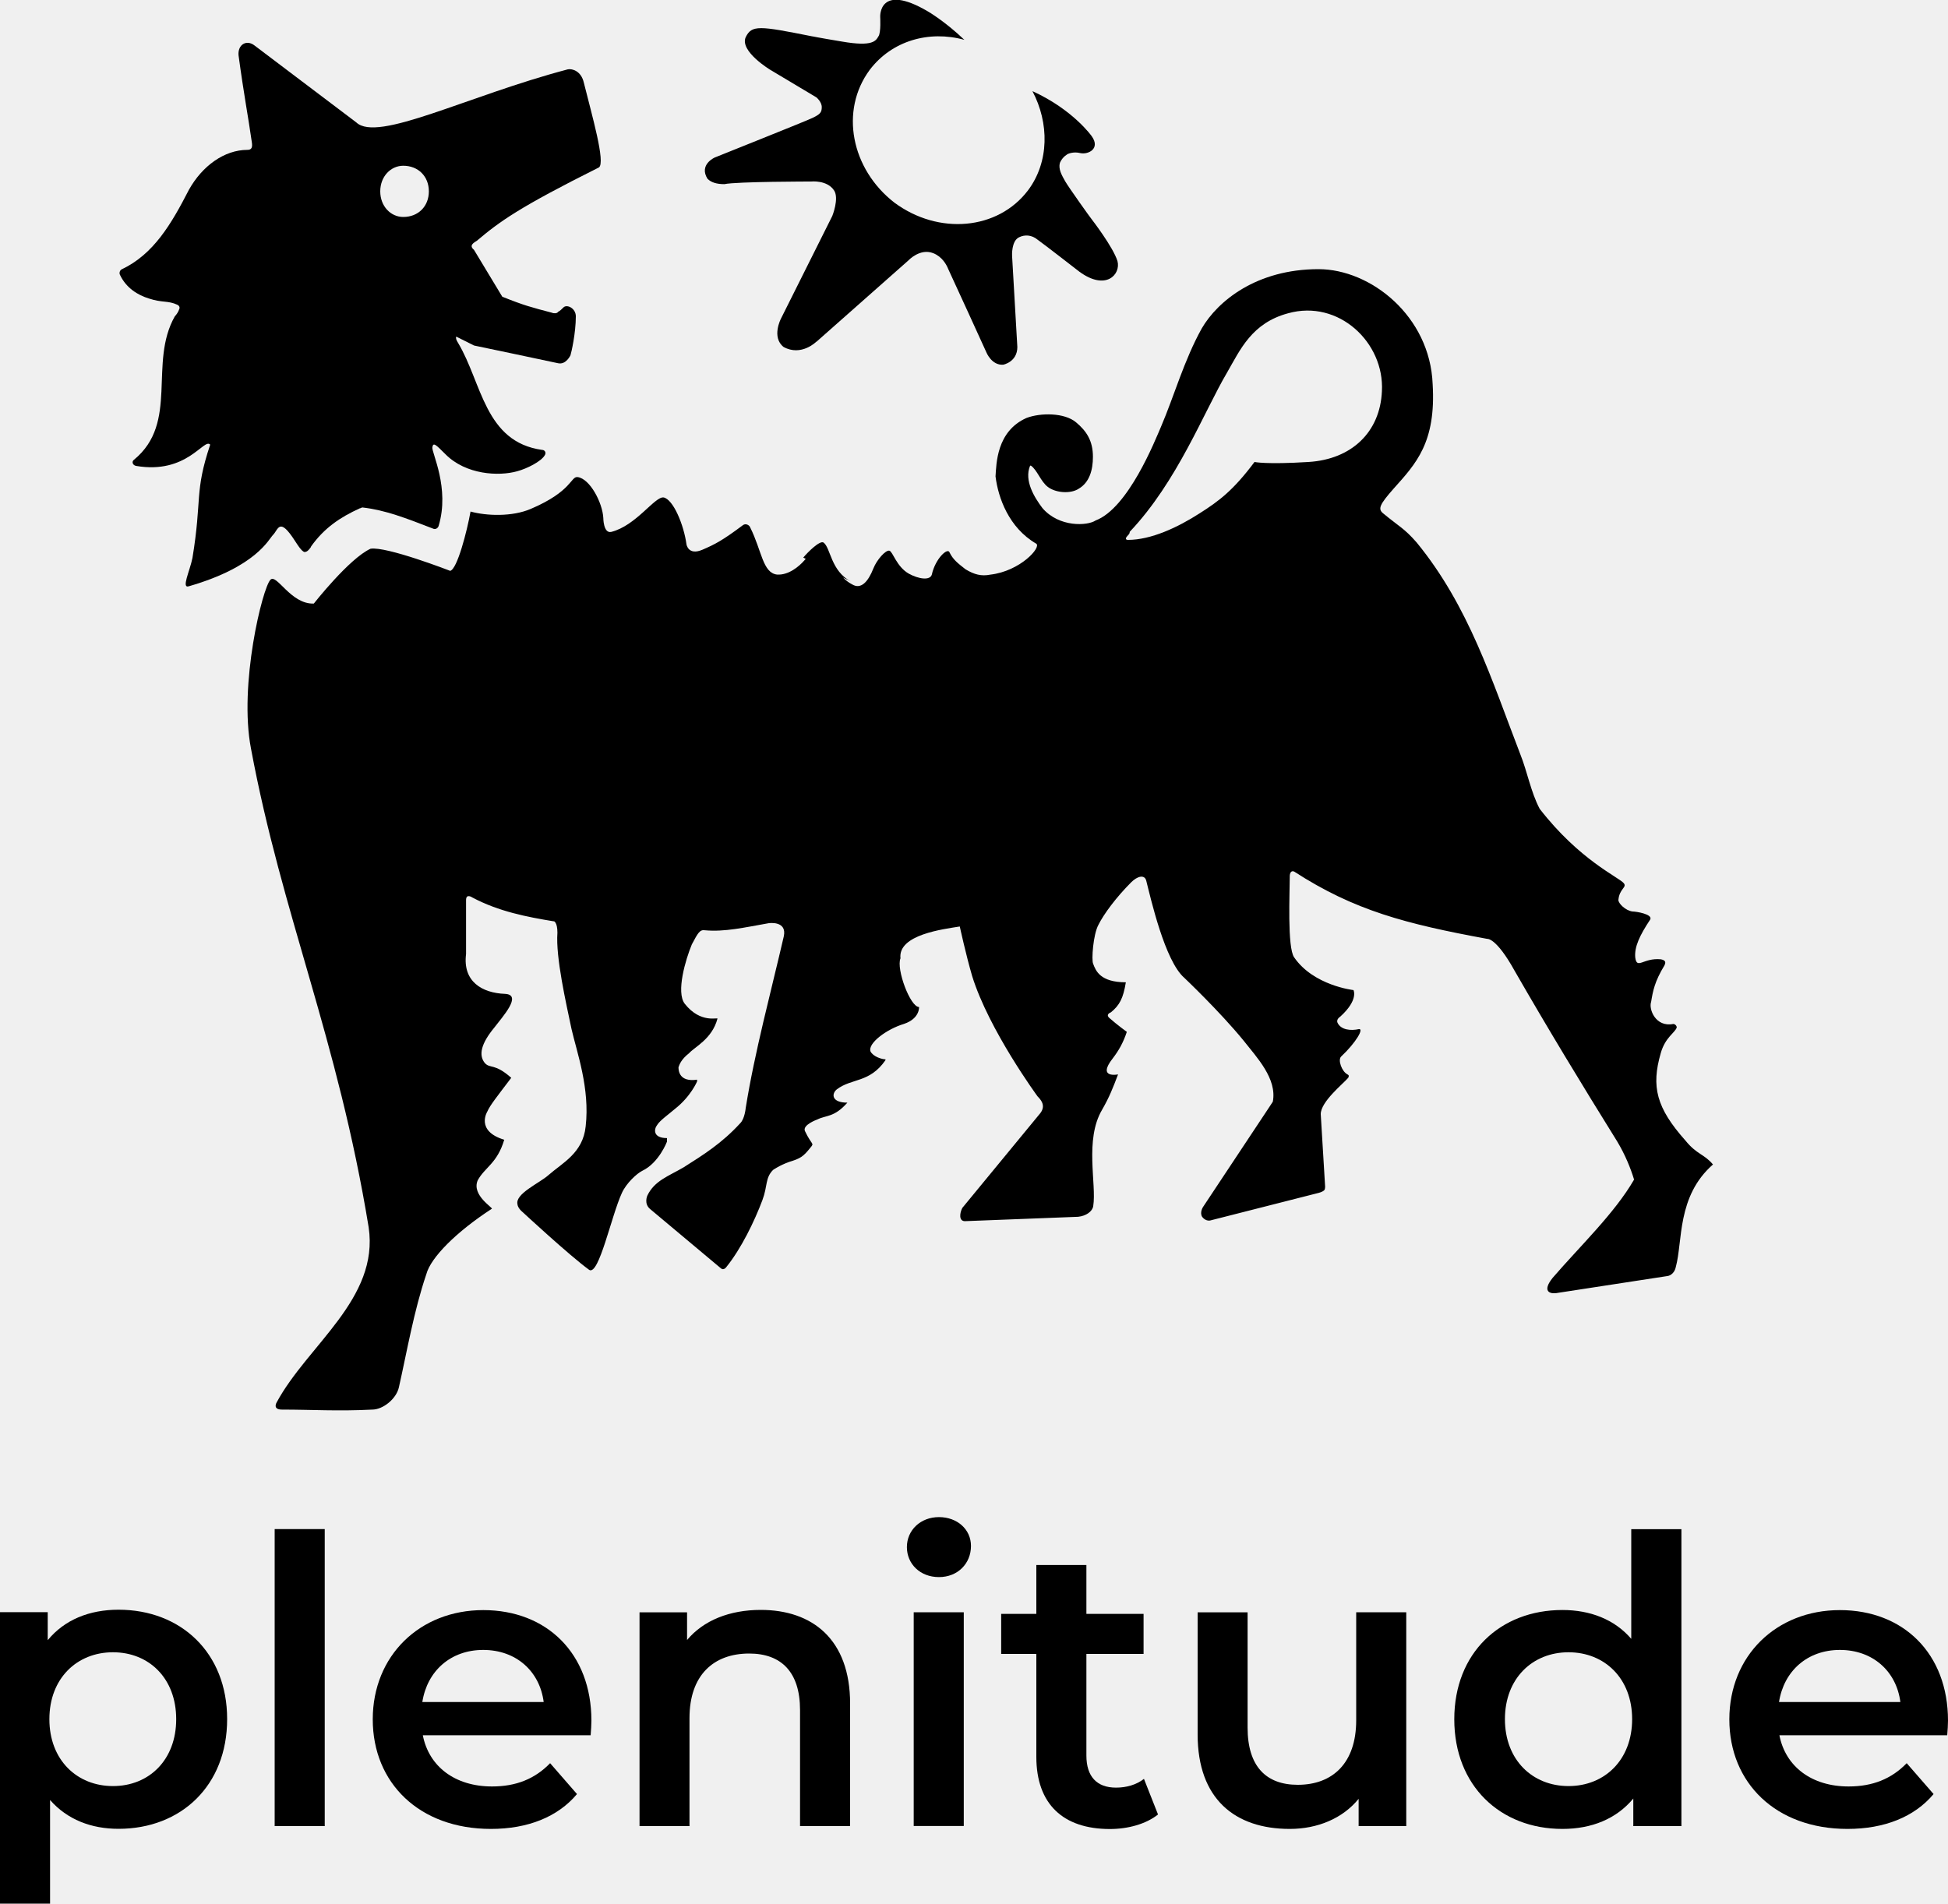
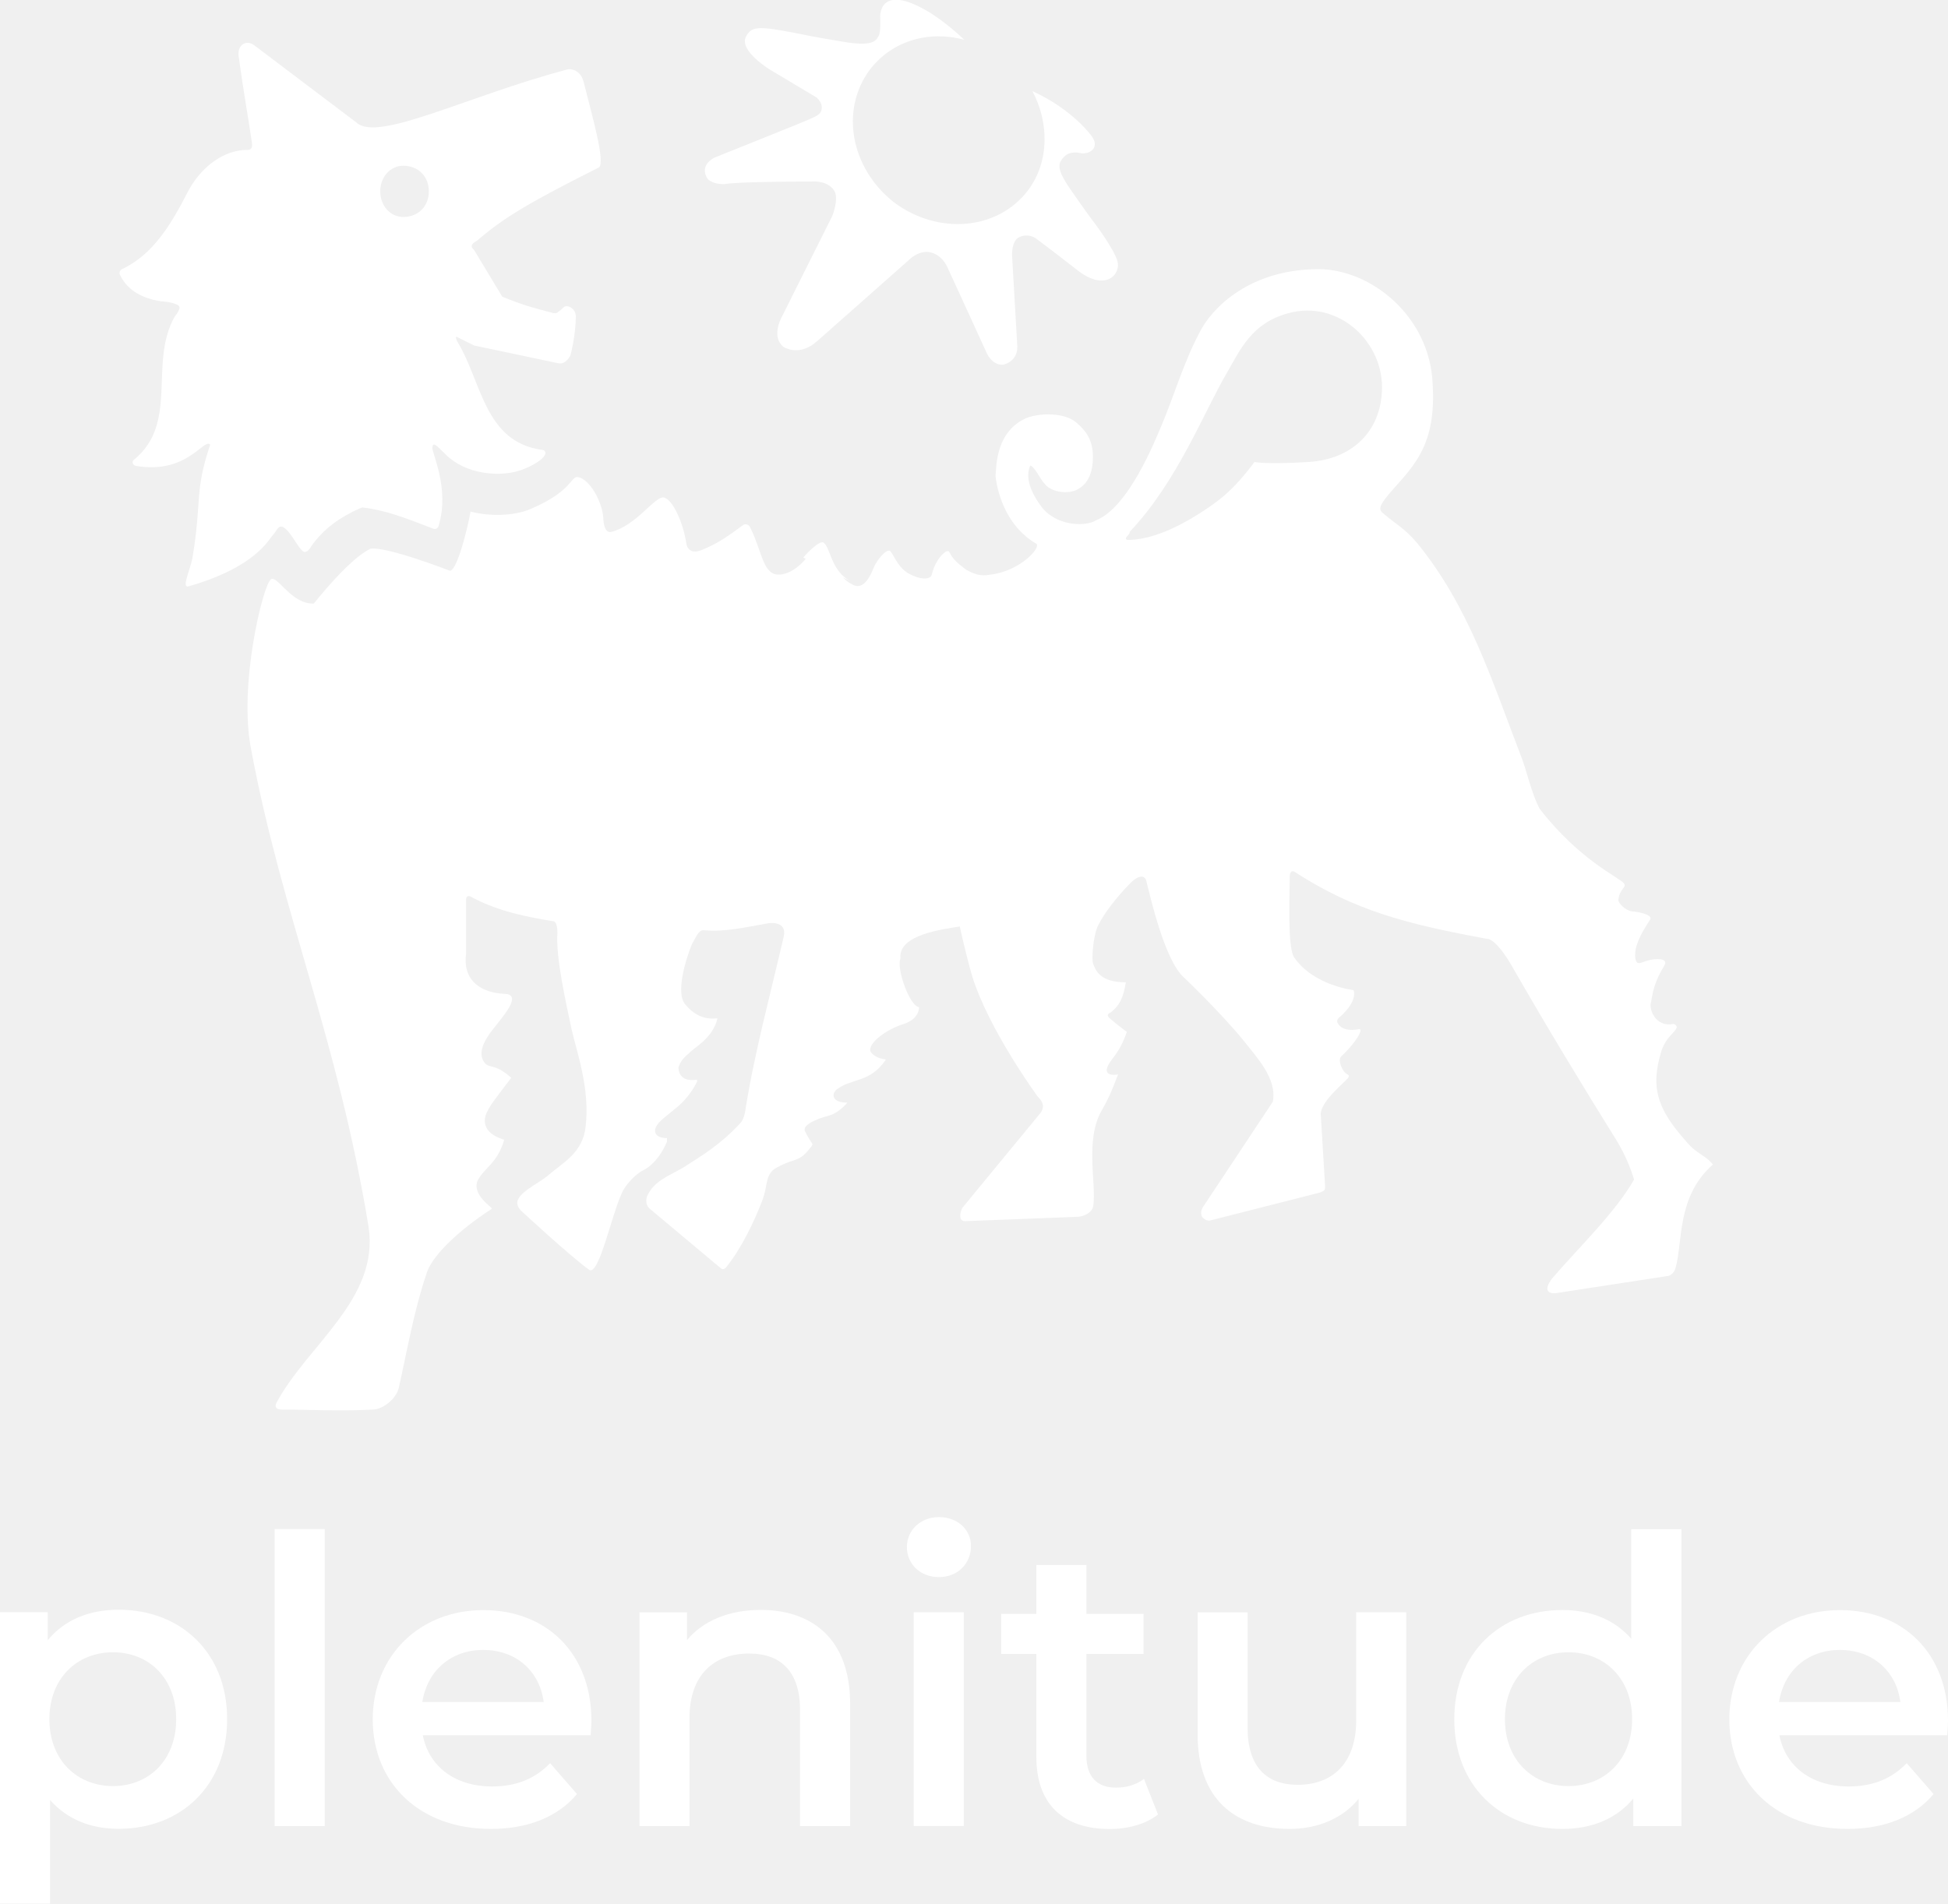
- <svg xmlns="http://www.w3.org/2000/svg" id="Livello_2" data-name="Livello 2" viewBox="0 0 200 195.49">
+ <svg xmlns="http://www.w3.org/2000/svg" fill="#fff" id="Livello_2" data-name="Livello 2" viewBox="0 0 200 195.49">
  <g id="Livello_1-2" data-name="Livello 1">
    <g>
      <g>
        <path d="M23.32,176.54c0,6.82-4.73,11.26-11.15,11.26-2.79,0-5.26-.94-7.03-2.96v10.64H0v-29.93h4.9v2.88c1.72-2.1,4.27-3.13,7.27-3.13,6.42,0,11.15,4.44,11.15,11.22M18.09,176.54c0-4.19-2.79-6.87-6.49-6.87s-6.53,2.68-6.53,6.87,2.83,6.87,6.53,6.87c3.7,0,6.49-2.68,6.49-6.87" />
        <rect x="28.2" y="157.02" width="5.14" height="30.5" />
        <path d="M60.64,178.19h-17.23c.62,3.2,3.29,5.26,7.11,5.26,2.47,0,4.4-.78,5.96-2.39l2.76,3.17c-1.97,2.35-5.05,3.58-8.84,3.58-7.35,0-12.13-4.72-12.13-11.25s4.82-11.22,11.35-11.22,11.1,4.47,11.1,11.35c0,.41-.04,1.02-.08,1.52M43.37,174.78h12.45c-.41-3.17-2.83-5.35-6.21-5.35-3.33,0-5.75,2.15-6.25,5.35" />
        <path d="M87.28,174.94c0-6.62-3.9-9.62-9.17-9.62-3.2,0-5.88,1.07-7.57,3.09v-2.84h-4.88v21.95h5.13v-11.09c0-4.41,2.47-6.63,6.13-6.63,3.29,0,5.22,1.9,5.22,5.8v11.92h5.14v-12.58" />
        <path d="M93.11,158.87c0-1.74,1.4-3.08,3.29-3.08s3.29,1.27,3.29,2.96c0,1.8-1.35,3.2-3.29,3.2s-3.29-1.36-3.29-3.08M93.81,165.56h5.14v21.95h-5.14v-21.95Z" />
        <path d="M118.89,186.33c-1.23.98-3.08,1.49-4.94,1.49-4.8,0-7.55-2.56-7.55-7.41v-10.57h-3.61v-4.11h3.61v-5.02h5.14v5.02h5.87v4.11h-5.87v10.44c0,2.15,1.07,3.29,3.04,3.29,1.07,0,2.09-.29,2.87-.9l1.44,3.65Z" />
        <path d="M144.38,165.57v21.95h-4.89v-2.8c-1.64,2.02-4.23,3.09-7.07,3.09-5.64,0-9.46-3.09-9.46-9.7v-12.54h5.13v11.84c0,3.98,1.9,5.87,5.15,5.87,3.57,0,6-2.22,6-6.62v-11.1h5.14Z" />
        <path d="M172.63,157.01v30.51h-4.94v-2.83c-1.74,2.09-4.27,3.12-7.28,3.12-6.38,0-11.1-4.44-11.1-11.26s4.72-11.22,11.1-11.22c2.84,0,5.34.95,7.07,2.96v-11.26h5.15ZM167.57,176.54c0-4.19-2.83-6.87-6.53-6.87s-6.53,2.68-6.53,6.87,2.83,6.87,6.53,6.87,6.53-2.68,6.53-6.87" />
        <path d="M199.92,178.19h-17.23c.62,3.2,3.29,5.26,7.11,5.26,2.46,0,4.4-.78,5.96-2.39l2.76,3.17c-1.97,2.35-5.05,3.58-8.84,3.58-7.35,0-12.13-4.72-12.13-11.25s4.82-11.22,11.35-11.22,11.1,4.47,11.1,11.35c0,.41-.04,1.02-.08,1.52M182.65,174.78h12.46c-.41-3.17-2.84-5.35-6.21-5.35-3.33,0-5.75,2.15-6.25,5.35" />
      </g>
      <g>
        <path d="M56.85,94.61c-2.73-.45-5.63-1-8.36-2.45,0,0-.64-.45-.64.27v5.54c-.36,2.82,1.64,4,4,4.09,1.82.09-.27,2.36-1.09,3.45-1.36,1.64-1.64,2.82-1,3.63.55.64,1,0,2.73,1.54-1.45,1.91-2.18,2.82-2.45,3.45,0,0-1.27,2,1.73,2.91h0c-.73,2.45-2,2.82-2.73,4.18-.64,1.54,1.64,2.82,1.45,2.91-3.63,2.36-6.27,5-6.72,6.72-1.27,3.73-2,8-2.82,11.63-.27,1.18-1.64,2.27-2.73,2.27-3.54.18-6.18,0-9.27,0-1,0-.55-.73-.55-.73,3.18-5.91,10.54-10.63,9.45-17.99-3.18-19.44-8.9-32.07-12.08-49.15-1.27-6.54,1.18-16.54,2-17.35.64-.64,2.09,2.54,4.45,2.45,0,0,3.63-4.63,5.82-5.63,1.64-.27,8.18,2.27,8.18,2.27.73-.18,1.73-4.09,2.09-6.09,1.64.45,4.27.55,6.18-.27,4.27-1.82,4.09-3.36,4.82-3.27,1.27.18,2.54,2.63,2.63,4.18,0,0,0,1.64.82,1.45,2.54-.64,4.45-3.63,5.36-3.54,1,.18,2.09,2.82,2.36,4.82,0,0,.18,1.18,1.64.55,1.27-.55,2-.91,4.18-2.54.27-.18.64,0,.73.27,1.18,2.36,1.27,4.63,2.73,4.82,1.18.09,2.27-.82,2.82-1.45.45-.55,1.64-1.64,2.09-1.54s.73,2.91,2.82,4c.91.55,1.64-.27,2.18-1.64.36-.91,1.27-1.91,1.64-1.82.36.09.73,1.64,2,2.36,1,.55,2.18.73,2.36.09.36-1.64,1.64-2.82,1.82-2.27.36.73.82,1.09,1.64,1.73.91.55,1.64.73,2.54.55,3.09-.36,5.27-2.82,4.72-3.18-2.82-1.64-3.91-4.72-4.18-6.91.09-1.27.09-4.63,3.18-6,1.45-.55,3.91-.55,5.09.45,1.09.91,1.73,1.91,1.73,3.54,0,1.36-.36,2.63-1.45,3.27-.82.55-2.36.45-3.18-.18-.73-.55-1.09-1.73-1.73-2.18h-.09c-.64,1.54.45,3.27,1.27,4.36,1.73,2,4.63,1.82,5.45,1.27h0c3.36-1.27,6.09-8.18,6.72-9.63,1.36-3.18,2.36-6.81,4.18-10.09,1.64-2.82,5.63-6.09,11.99-6.09,5.36,0,11.45,4.82,11.72,11.81.36,6-1.73,8.18-4,10.72-1.45,1.64-1.64,2.09-1.09,2.54,1.64,1.36,2.18,1.54,3.45,3,5.36,6.54,7.72,14.17,10.63,21.72.73,1.82,1.09,3.91,2,5.63,4.09,5.27,8.09,7,8.63,7.63.36.45-.45.55-.55,1.73,0,.36.73,1.09,1.45,1.18.36,0,2.09.27,1.82.82-1.09,1.64-1.64,2.82-1.54,3.91.18,1.27.82,0,2.63.18.45.09.55.27.36.64-1,1.64-1.18,2.63-1.36,3.73-.27.73.45,2.63,2.27,2.27.18,0,.36.18.36.36-.18.55-1.18,1-1.64,2.63-1,3.45-.45,5.63,2.54,8.99,1.18,1.45,1.91,1.36,2.82,2.45h0c-3.73,3.27-3.09,7.9-3.82,10.54-.18.82-.82.91-.82.91l-11.27,1.73c-.91.18-1.64-.18-.55-1.54,2.82-3.27,6.36-6.63,8.36-10.09h0c-.36-1.18-.91-2.54-1.73-3.91-3.73-6-7.09-11.54-10.54-17.54-1.91-3.45-2.82-3.27-2.82-3.27-8.36-1.54-13.63-2.91-19.81-6.91-.45-.18-.45.45-.45.45,0,1.64-.27,7.36.45,8.36,2,2.91,6.09,3.36,6.09,3.36h0s.55,1-1.36,2.73c0,0-.45.27-.27.64.36.73,1.36.82,2.18.64.55-.09-.27,1.36-1.82,2.82-.36.36.09,1.54.64,1.82.18.09.18.18.09.36-.55.64-2.82,2.45-2.82,3.73l.45,7.45s0,.27-.09.36c-.18.18-.55.27-.55.27l-11.08,2.82c-.27.09-.64,0-.91-.36-.27-.45.09-1,.09-1l6.81-10.27.36-.55c.45-2.36-1.64-4.54-3-6.27-2.45-3-6.09-6.45-6.09-6.45-2-1.73-3.45-8.18-3.91-9.99-.18-.64-.91-.45-1.54.18-1.54,1.54-2.82,3.27-3.36,4.36-.55,1-.73,3.63-.55,4,.27.73.73,1.91,3.36,1.91h0c-.27,1.64-.64,2.36-1.54,3.09,0,0-.55.18-.18.55.82.73,1.82,1.45,1.82,1.45-.36,1.09-.82,1.91-1.45,2.73-1.64,2.09.55,1.64.55,1.64-.55,1.45-.91,2.36-1.64,3.63-1.82,3.09-.55,7.63-.91,9.9-.09.55-.73,1-1.54,1.09l-11.63.45c-.64,0-.55-.82-.27-1.36l8-9.72c.64-.82,0-1.45-.27-1.73,0,0-5-6.81-6.72-12.36-.64-2.18-1.27-5.09-1.27-5.09-1.64.27-6.36.82-6.09,3.27-.45,1.09,1,5,1.91,5,0,0-.09.18,0,0,0,0,.09,1.18-1.54,1.73-1.82.55-3.73,2-3.45,2.82.27.55,1.18.82,1.54.82v.09c-1.64,2.36-3.45,1.82-5,3-.55.45-.55,1.36,1.09,1.36h0c-1.36,1.54-2.18,1.27-3.09,1.73,0,0-1.54.55-1.27,1.18.73,1.54,1,1.18.55,1.73-.73.91-1,1.09-2.18,1.45-1,.36-1.64.82-1.64.82-.82.82-.55,1.64-1.09,3.09-.82,2.18-2.18,5-3.73,6.91,0,0-.27.36-.55.09l-7.27-6.09c-.64-.55-.27-1.36-.27-1.36.73-1.54,2.18-2,3.73-2.91,2-1.27,3.91-2.45,5.82-4.54.45-.45.55-1.54.55-1.54.91-5.72,2.63-12.08,3.91-17.63.36-1.64-1.54-1.36-1.54-1.36-2.54.45-4.54.91-6.54.73-.55-.09-.73.27-1.36,1.45-.64,1.54-1.64,4.91-.73,6.09,1.64,2.09,3.45,1.36,3.36,1.54-.55,2.09-2.36,2.91-2.91,3.54-.82.64-1,1.18-1.09,1.45,0,.36.09,1.54,1.91,1.27v.18s-.64,1.54-2.27,2.82c-.64.55-1.54,1.18-1.82,1.64-.36.45-.45,1.36,1,1.36v.36s-.82,2.18-2.54,3c-.55.27-1.64,1.27-2.09,2.27-1.09,2.36-2.36,8.54-3.36,7.9-2-1.45-6.81-5.91-6.81-5.91-.55-.45-.55-.82-.55-.82-.27-1.09,2.27-2.18,3.18-3,1.45-1.27,3.54-2.27,3.82-5,.45-3.91-.91-7.63-1.45-9.99-.55-2.63-1.64-7.36-1.45-9.9,0-1.09-.36-1.18-.36-1.18ZM115.72,55.08c-.18.18-.18.36.09.36,2.36,0,5.09-1.27,7.36-2.73,2-1.27,3.45-2.36,5.63-5.27,0,0,1.18.27,5.54,0,4.45-.27,7.36-3.09,7.54-7.27.27-5-4.45-9.45-9.63-8-3.73,1-4.91,3.73-6.27,6.09-2.36,4-5.09,11.18-9.99,16.35,0,.18-.09.27-.27.45M82.47,57.26c.45-.55,1.73-1.82,2.09-1.54.73.55.73,2.91,2.82,4" />
        <path d="M48.94,24.74c2.36-2,4.36-3.45,12.54-7.54.73-.45-.73-5.45-1.54-8.72-.27-1.18-1.18-1.45-1.64-1.36-10.36,2.73-19.53,7.54-21.72,5.45h0l-10.45-7.9c-.82-.64-1.73-.09-1.64,1,.54,4,1,6.36,1.36,8.9.09.55,0,.82-.45.82-2.36,0-4.63,1.64-6,4.09-1.82,3.54-3.63,6.63-6.91,8.18-.18.09-.27.36-.18.55.64,1.36,1.82,2.09,3,2.45,1.36.45,1.91.18,2.91.64.18.09.27.27.18.45-.09.27-.27.55-.45.73-2.73,4.82.45,10.9-4.18,14.72-.27.18-.18.55.18.64,5.27.91,7-2.91,7.63-2.18-1.64,4.91-.82,5.54-1.82,11.63-.27,1.36-1.18,3.18-.36,2.91,6.91-2,8.18-4.82,8.63-5.27.55-.55.64-1.91,2.27.64.36.55.82,1.27,1.09,1.09.18,0,.55-.45.55-.55,1.36-1.91,3-3,5-3.91.09,0,.18-.09.27-.09,2.36.27,4.45,1.09,7.27,2.18.18.09.45,0,.55-.27,1.18-3.91-.73-7.54-.64-8.09s.36-.27,1.36.73c2.09,2.09,5.45,2.27,7.36,1.73,1-.27,2.45-1,2.82-1.64.18-.27,0-.55-.27-.55-5.91-.82-6.18-6.91-8.63-10.99-.18-.27-.27-.55-.18-.64l1.82.91s8.27,1.73,8.63,1.82c.82.18,1.27-.82,1.27-.82.09-.27.55-2.27.55-4,0-.82-.91-1.27-1.27-.91-.18.18-.36.36-.55.45-.09.18-.45.18-.64.09-2.09-.55-2.82-.73-5.09-1.64l-2.91-4.82c-.55-.45,0-.73.27-.91ZM41.4,22.28c-1.27,0-2.36-1.09-2.36-2.63s1.09-2.63,2.36-2.63c1.54,0,2.63,1.09,2.63,2.63s-1.09,2.63-2.63,2.63Z" />
        <path d="M83.83,35.09l9.45-8.36s1.18-1.27,2.54-.73c.91.36,1.36,1.18,1.54,1.64.27.55,3.91,8.54,3.91,8.54,0,0,.54,1.36,1.73,1.27,0,0,1.45-.27,1.45-1.82l-.54-9.36s-.09-1.54.73-1.91c.55-.27,1.27-.27,1.91.27.64.45,4.27,3.27,4.27,3.27,2.73,2,4.27.27,3.91-1.09-.45-1.45-2.63-4.27-2.63-4.27-.09-.09-2.36-3.27-2.73-3.91-.36-.64-.73-1.27-.55-1.91.27-.64.82-.91.82-.91,0,0,.55-.27,1.27-.09.82.18,2.09-.45,1.18-1.73,0,0-1.91-2.73-6.09-4.63,1.73,3.27,1.73,7.27-.45,10.18-3.09,4.09-9.18,4.63-13.72,1.27-4.45-3.45-5.63-9.45-2.54-13.63,2.27-3,6.09-4.09,9.72-3.09h0c-2-1.91-3.73-2.91-3.73-2.91-5.09-3-4.91.55-4.91.55,0,0,.09,1.64-.18,2-.27.45-.55,1.09-3.73.54-2.73-.45-3-.54-3.09-.54-5.45-1.09-6.18-1.18-6.81.09-.64,1.45,2.54,3.36,2.54,3.36l4.72,2.82s.55.45.55,1-.18.73-.91,1.09c-.73.36-9.9,4-10.09,4.09,0,0-1.64.73-.73,2.18.36.36.91.55,1.73.55,1.27-.27,8.9-.27,8.9-.27,0,0,1.64-.18,2.36.91.55.82-.18,2.63-.18,2.63l-5.27,10.54s-1,1.91.27,2.91c1.82,1,3.36-.54,3.36-.54Z" />
      </g>
    </g>
  </g>
</svg>
